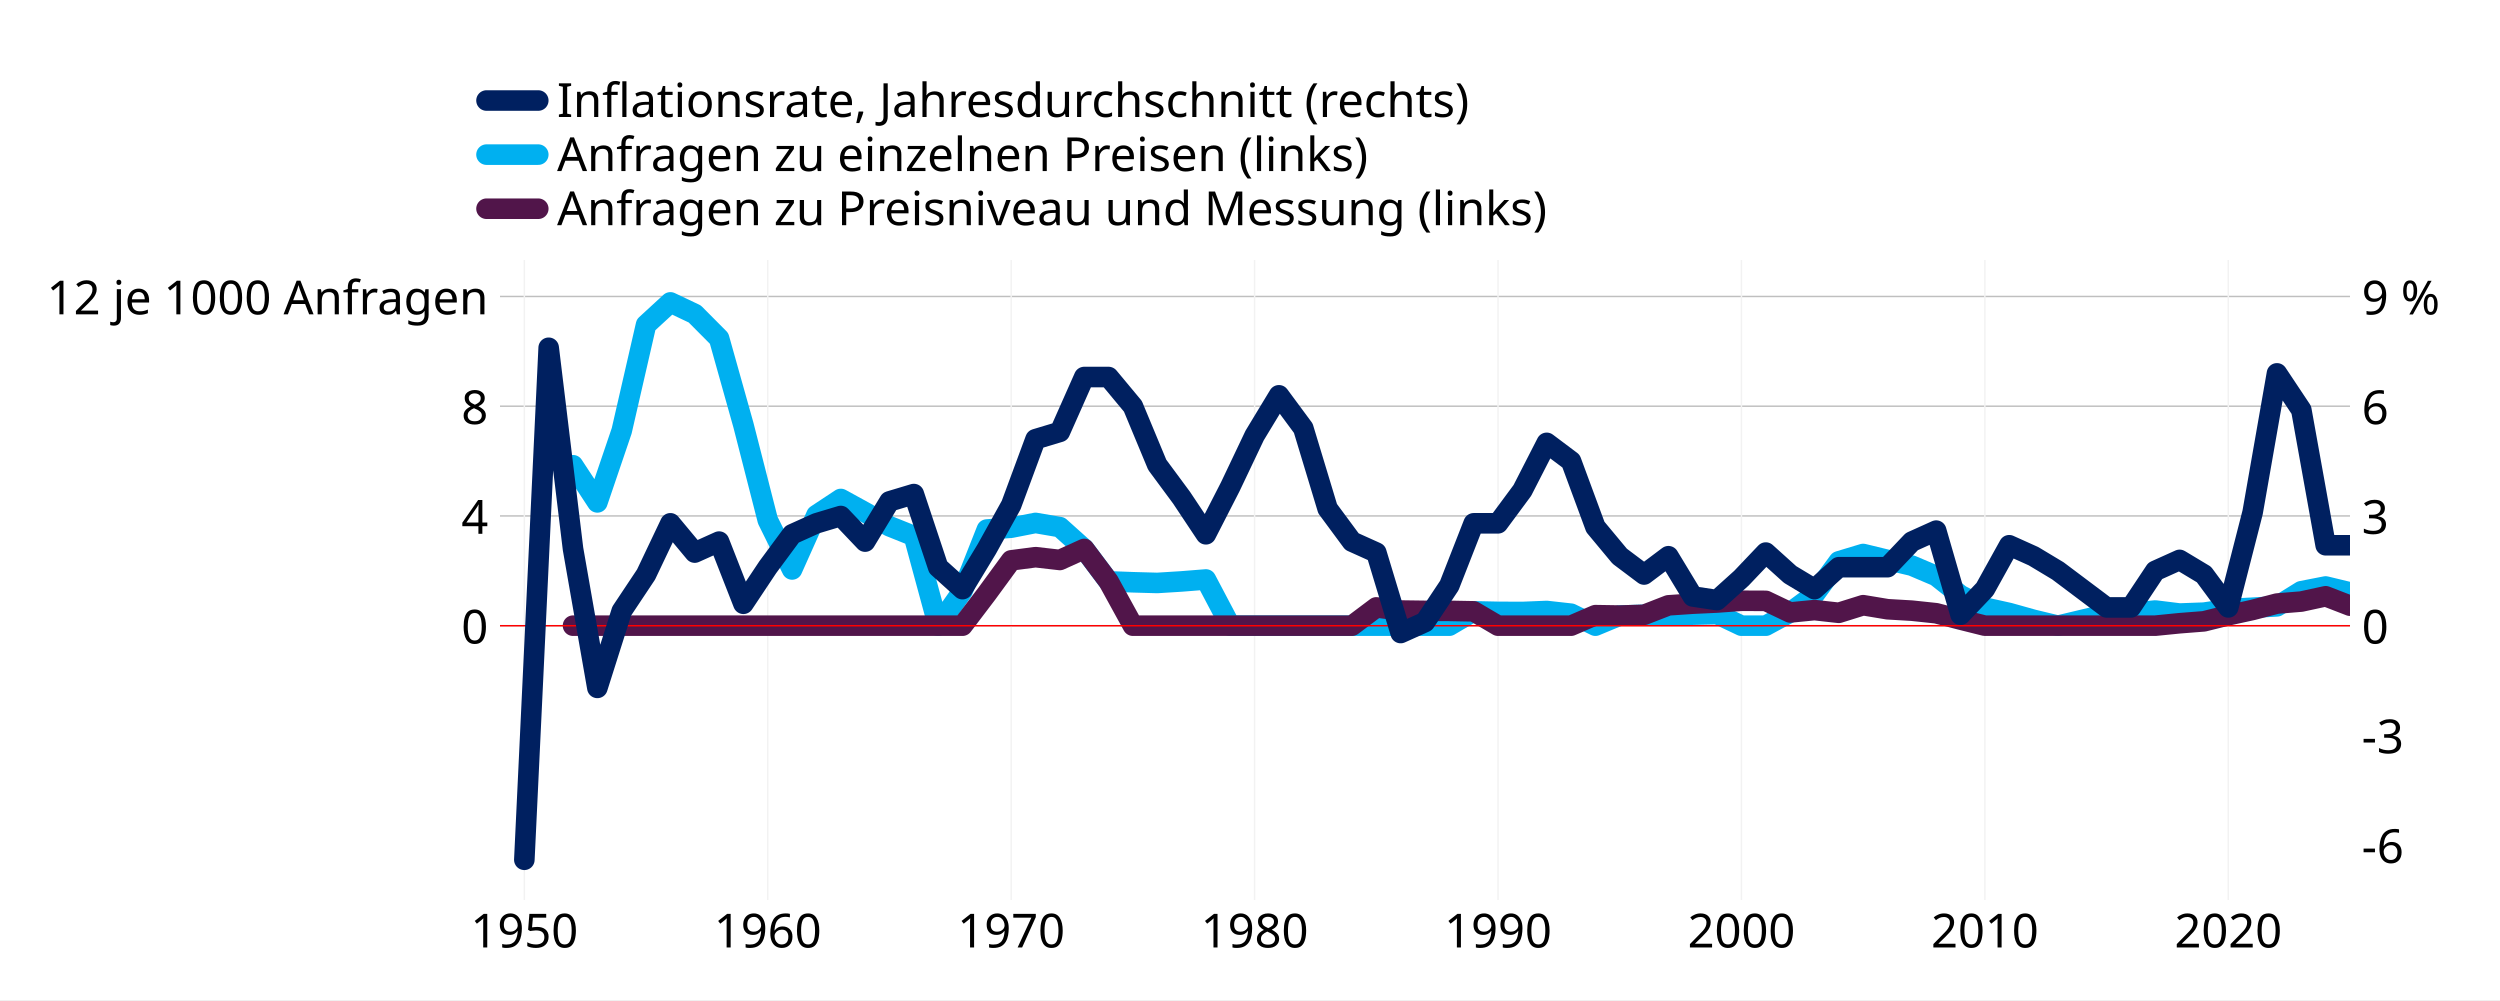
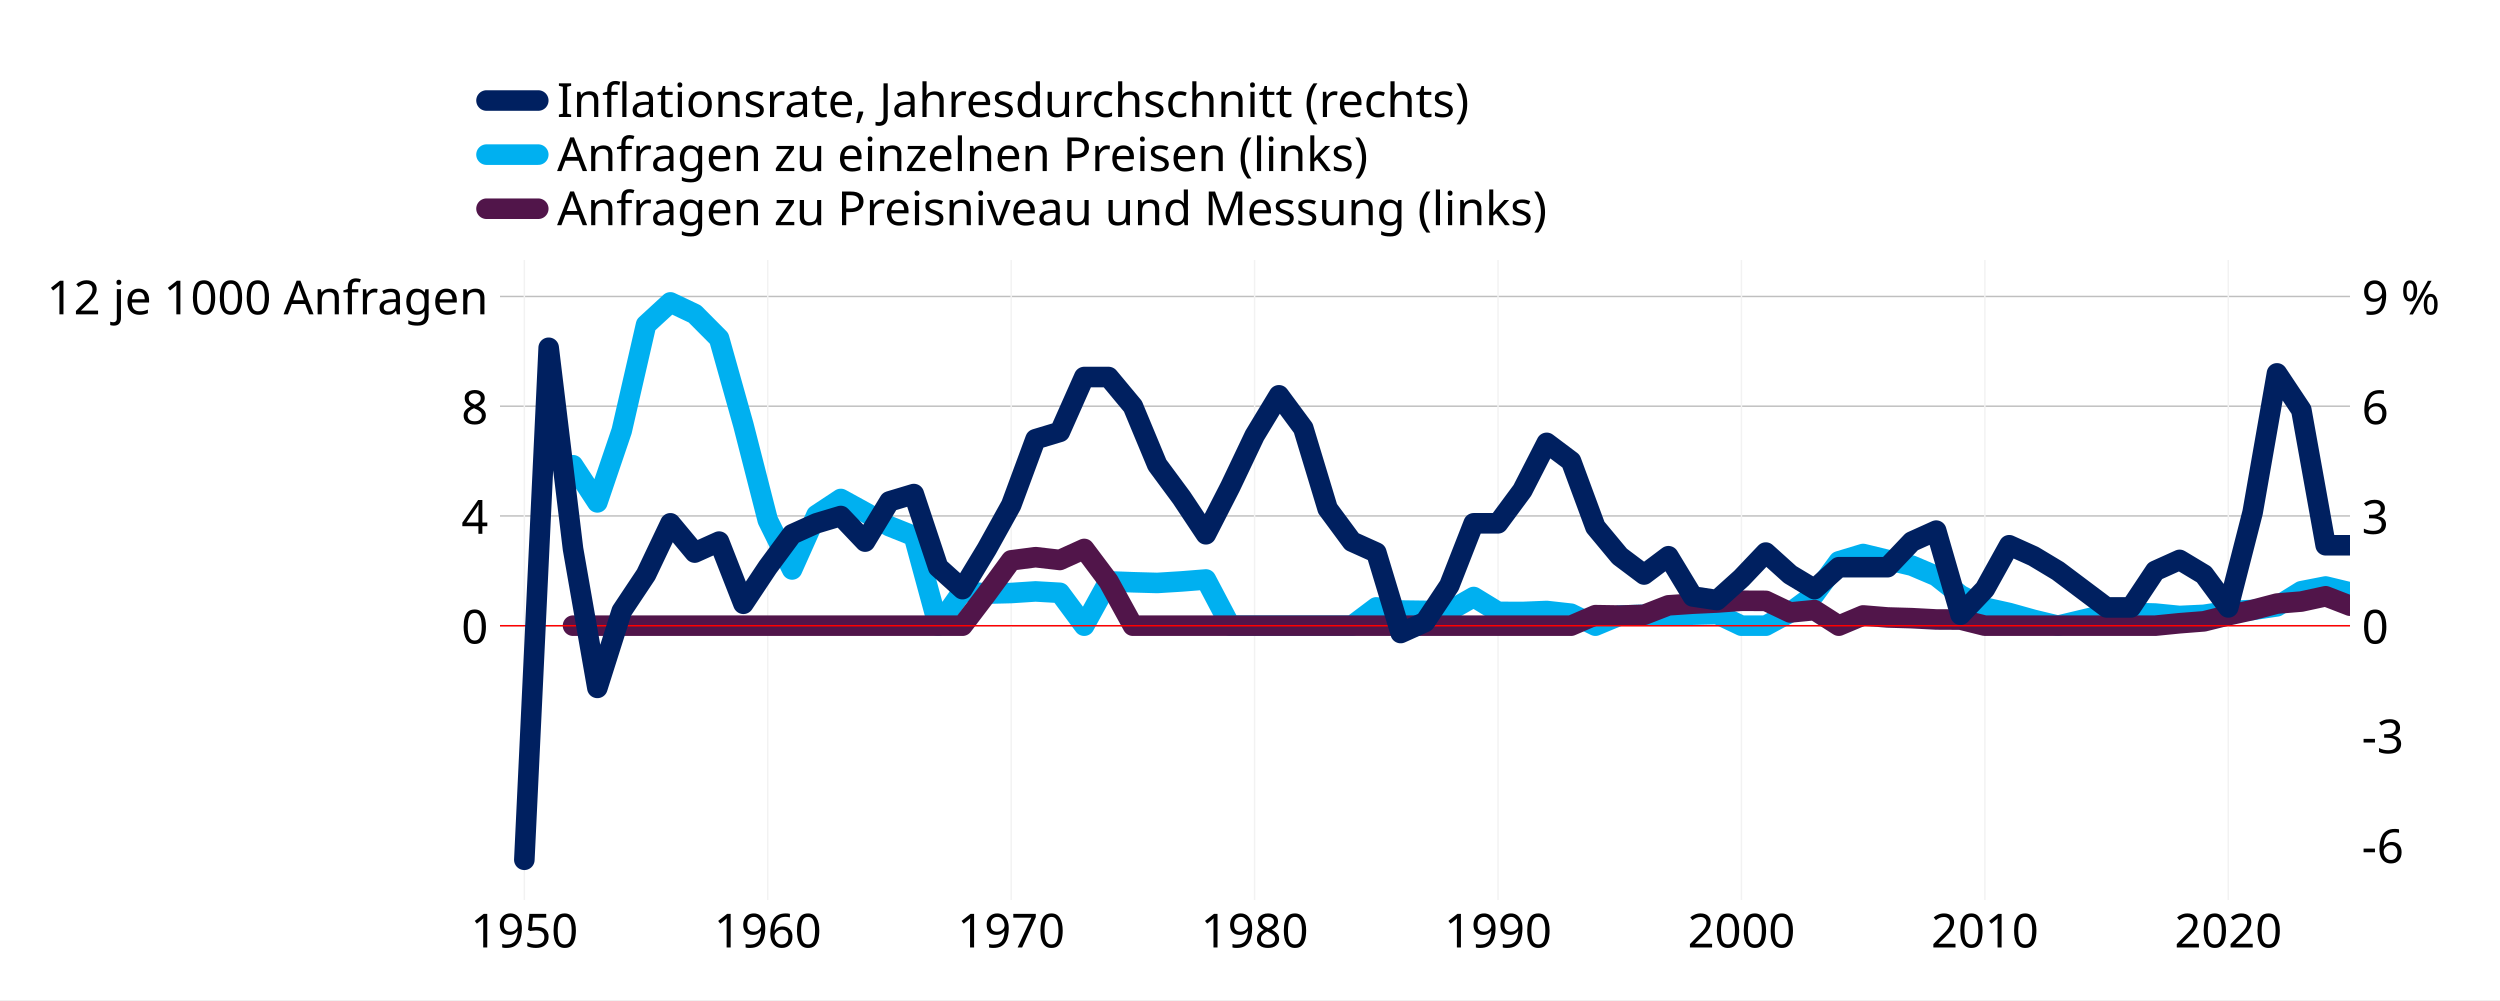
<svg xmlns="http://www.w3.org/2000/svg" width="425.197pt" height="170.079pt" viewBox="0 0 425.197 170.079" version="1.1">
  <defs>
    <style type="text/css">*{stroke-linejoin: round; stroke-linecap: butt}</style>
  </defs>
  <g id="figure_1">
    <g id="patch_1">
      <path d="M 0 170.079  L 425.197 170.079  L 425.197 0  L 0 0  z " style="fill: #ffffff" />
    </g>
    <g id="axes_1">
      <g id="patch_2">
        <path d="M 85.039 153.071  L 399.685 153.071  L 399.685 44.22  L 85.039 44.22  z " style="fill: #ffffff" />
      </g>
      <g id="line2d_1">
-         <path d="M 85.039 106.414  L 399.685 106.414  " clip-path="url(#pb6a830c6d1)" style="fill: none; stroke: #bfbfbf; stroke-width: 0.25; stroke-linecap: square" />
+         <path d="M 85.039 106.414  L 399.685 106.414  " clip-path="url(#pb8427f1ba4)" style="fill: none; stroke: #bfbfbf; stroke-width: 0.25; stroke-linecap: square" />
      </g>
      <g id="line2d_2">
-         <path d="M 85.039 87.751  L 399.685 87.751  " clip-path="url(#pb6a830c6d1)" style="fill: none; stroke: #bfbfbf; stroke-width: 0.25; stroke-linecap: square" />
+         <path d="M 85.039 87.751  L 399.685 87.751  " clip-path="url(#pb8427f1ba4)" style="fill: none; stroke: #bfbfbf; stroke-width: 0.25; stroke-linecap: square" />
      </g>
      <g id="line2d_3">
-         <path d="M 85.039 69.089  L 399.685 69.089  " clip-path="url(#pb6a830c6d1)" style="fill: none; stroke: #bfbfbf; stroke-width: 0.25; stroke-linecap: square" />
+         <path d="M 85.039 69.089  L 399.685 69.089  " clip-path="url(#pb8427f1ba4)" style="fill: none; stroke: #bfbfbf; stroke-width: 0.25; stroke-linecap: square" />
      </g>
      <g id="line2d_4">
-         <path d="M 85.039 50.426  L 399.685 50.426  " clip-path="url(#pb6a830c6d1)" style="fill: none; stroke: #bfbfbf; stroke-width: 0.25; stroke-linecap: square" />
+         <path d="M 85.039 50.426  L 399.685 50.426  " clip-path="url(#pb8427f1ba4)" style="fill: none; stroke: #bfbfbf; stroke-width: 0.25; stroke-linecap: square" />
      </g>
      <g id="line2d_5">
-         <path d="M 89.179 153.071  L 89.179 44.22  " clip-path="url(#pb6a830c6d1)" style="fill: none; stroke: #f2f2f2; stroke-width: 0.25; stroke-linecap: square" />
+         <path d="M 89.179 153.071  L 89.179 44.22  " clip-path="url(#pb8427f1ba4)" style="fill: none; stroke: #f2f2f2; stroke-width: 0.25; stroke-linecap: square" />
      </g>
      <g id="line2d_6">
-         <path d="M 130.58 153.071  L 130.58 44.22  " clip-path="url(#pb6a830c6d1)" style="fill: none; stroke: #f2f2f2; stroke-width: 0.25; stroke-linecap: square" />
+         <path d="M 130.58 153.071  L 130.58 44.22  " clip-path="url(#pb8427f1ba4)" style="fill: none; stroke: #f2f2f2; stroke-width: 0.25; stroke-linecap: square" />
      </g>
      <g id="line2d_7">
-         <path d="M 171.981 153.071  L 171.981 44.22  " clip-path="url(#pb6a830c6d1)" style="fill: none; stroke: #f2f2f2; stroke-width: 0.25; stroke-linecap: square" />
+         <path d="M 171.981 153.071  L 171.981 44.22  " clip-path="url(#pb8427f1ba4)" style="fill: none; stroke: #f2f2f2; stroke-width: 0.25; stroke-linecap: square" />
      </g>
      <g id="line2d_8">
-         <path d="M 213.382 153.071  L 213.382 44.22  " clip-path="url(#pb6a830c6d1)" style="fill: none; stroke: #f2f2f2; stroke-width: 0.25; stroke-linecap: square" />
+         <path d="M 213.382 153.071  L 213.382 44.22  " clip-path="url(#pb8427f1ba4)" style="fill: none; stroke: #f2f2f2; stroke-width: 0.25; stroke-linecap: square" />
      </g>
      <g id="line2d_9">
-         <path d="M 254.782 153.071  L 254.782 44.22  " clip-path="url(#pb6a830c6d1)" style="fill: none; stroke: #f2f2f2; stroke-width: 0.25; stroke-linecap: square" />
+         <path d="M 254.782 153.071  L 254.782 44.22  " clip-path="url(#pb8427f1ba4)" style="fill: none; stroke: #f2f2f2; stroke-width: 0.25; stroke-linecap: square" />
      </g>
      <g id="line2d_10">
-         <path d="M 296.183 153.071  L 296.183 44.22  " clip-path="url(#pb6a830c6d1)" style="fill: none; stroke: #f2f2f2; stroke-width: 0.25; stroke-linecap: square" />
+         <path d="M 296.183 153.071  L 296.183 44.22  " clip-path="url(#pb8427f1ba4)" style="fill: none; stroke: #f2f2f2; stroke-width: 0.25; stroke-linecap: square" />
      </g>
      <g id="line2d_11">
-         <path d="M 337.584 153.071  L 337.584 44.22  " clip-path="url(#pb6a830c6d1)" style="fill: none; stroke: #f2f2f2; stroke-width: 0.25; stroke-linecap: square" />
+         <path d="M 337.584 153.071  L 337.584 44.22  " clip-path="url(#pb8427f1ba4)" style="fill: none; stroke: #f2f2f2; stroke-width: 0.25; stroke-linecap: square" />
      </g>
      <g id="line2d_12">
-         <path d="M 378.985 153.071  L 378.985 44.22  " clip-path="url(#pb6a830c6d1)" style="fill: none; stroke: #f2f2f2; stroke-width: 0.25; stroke-linecap: square" />
+         <path d="M 378.985 153.071  L 378.985 44.22  " clip-path="url(#pb8427f1ba4)" style="fill: none; stroke: #f2f2f2; stroke-width: 0.25; stroke-linecap: square" />
      </g>
      <g id="matplotlib.axis_1">
        <g id="xtick_1">
          <g id="line2d_13" />
          <g id="text_1">
            <text style="font-size: 8px; font-family: 'Arial Narrow', 'Liberation Sans Narrow', sans-serif; text-anchor: middle" x="89.179" y="161.149" transform="rotate(-0 89.17945 161.149)">1950</text>
          </g>
        </g>
        <g id="xtick_2">
          <g id="line2d_14" />
          <g id="text_2">
            <text style="font-size: 8px; font-family: 'Arial Narrow', 'Liberation Sans Narrow', sans-serif; text-anchor: middle" x="130.58" y="161.149" transform="rotate(-0 130.5802 161.149)">1960</text>
          </g>
        </g>
        <g id="xtick_3">
          <g id="line2d_15" />
          <g id="text_3">
            <text style="font-size: 8px; font-family: 'Arial Narrow', 'Liberation Sans Narrow', sans-serif; text-anchor: middle" x="171.981" y="161.149" transform="rotate(-0 171.9809 161.149)">1970</text>
          </g>
        </g>
        <g id="xtick_4">
          <g id="line2d_16" />
          <g id="text_4">
            <text style="font-size: 8px; font-family: 'Arial Narrow', 'Liberation Sans Narrow', sans-serif; text-anchor: middle" x="213.382" y="161.149" transform="rotate(-0 213.3817 161.149)">1980</text>
          </g>
        </g>
        <g id="xtick_5">
          <g id="line2d_17" />
          <g id="text_5">
            <text style="font-size: 8px; font-family: 'Arial Narrow', 'Liberation Sans Narrow', sans-serif; text-anchor: middle" x="254.782" y="161.149" transform="rotate(-0 254.7824 161.149)">1990</text>
          </g>
        </g>
        <g id="xtick_6">
          <g id="line2d_18" />
          <g id="text_6">
            <text style="font-size: 8px; font-family: 'Arial Narrow', 'Liberation Sans Narrow', sans-serif; text-anchor: middle" x="296.183" y="161.149" transform="rotate(-0 296.1832 161.149)">2000</text>
          </g>
        </g>
        <g id="xtick_7">
          <g id="line2d_19" />
          <g id="text_7">
            <text style="font-size: 8px; font-family: 'Arial Narrow', 'Liberation Sans Narrow', sans-serif; text-anchor: middle" x="337.584" y="161.149" transform="rotate(-0 337.5839 161.149)">2010</text>
          </g>
        </g>
        <g id="xtick_8">
          <g id="line2d_20" />
          <g id="text_8">
            <text style="font-size: 8px; font-family: 'Arial Narrow', 'Liberation Sans Narrow', sans-serif; text-anchor: middle" x="378.985" y="161.149" transform="rotate(-0 378.9847 161.149)">2020</text>
          </g>
        </g>
      </g>
      <g id="matplotlib.axis_2">
        <g id="ytick_1">
          <g id="line2d_21" />
          <g id="text_9">
            <text style="font-size: 8px; font-family: 'Arial Narrow', 'Liberation Sans Narrow', sans-serif; text-anchor: end" x="83.039" y="109.453" transform="rotate(-0 83.03937 109.4531)">0</text>
          </g>
        </g>
        <g id="ytick_2">
          <g id="line2d_22" />
          <g id="text_10">
            <text style="font-size: 8px; font-family: 'Arial Narrow', 'Liberation Sans Narrow', sans-serif; text-anchor: end" x="83.039" y="90.79" transform="rotate(-0 83.03937 90.79036)">4</text>
          </g>
        </g>
        <g id="ytick_3">
          <g id="line2d_23" />
          <g id="text_11">
            <text style="font-size: 8px; font-family: 'Arial Narrow', 'Liberation Sans Narrow', sans-serif; text-anchor: end" x="83.039" y="72.128" transform="rotate(-0 83.03937 72.12763)">8</text>
          </g>
        </g>
        <g id="ytick_4">
          <g id="line2d_24" />
          <g id="text_12">
            <text style="font-size: 8px; font-family: 'Arial Narrow', 'Liberation Sans Narrow', sans-serif; text-anchor: end" x="83.039" y="53.465" transform="rotate(-0 83.03937 53.46521)">12 je 1000 Anfragen</text>
          </g>
        </g>
      </g>
      <g id="line2d_25">
-         <path d="M 97.46 79.129  L 101.6 85.445  L 105.74 73.265  L 109.88 55.237  L 114.02 51.431  L 118.16 53.395  L 122.3 57.559  L 126.44 72.296  L 130.58 88.469  L 134.72 96.853  L 138.86 87.601  L 143 84.864  L 147.14 87.134  L 151.281 89.509  L 155.421 91.167  L 159.561 106.414  L 163.701 100.53  L 167.841 90.062  L 171.981 89.751  L 176.121 88.94  L 180.261 89.651  L 184.401 93.363  L 188.541 98.877  L 192.681 99.032  L 196.821 99.147  L 200.961 98.889  L 205.102 98.559  L 209.242 106.414  L 213.382 106.414  L 217.522 106.414  L 221.662 106.414  L 225.802 106.414  L 229.942 106.414  L 234.082 106.414  L 238.222 106.414  L 242.362 106.414  L 246.502 106.414  L 250.642 103.976  L 254.782 104.067  L 258.923 104.086  L 263.063 103.916  L 267.203 104.379  L 271.343 106.414  L 275.483 104.692  L 279.623 104.566  L 283.763 104.684  L 287.903 104.543  L 292.043 104.446  L 296.183 106.414  L 300.323 106.414  L 304.463 104.17  L 308.603 101.115  L 312.743 95.472  L 316.884 94.223  L 321.024 95.229  L 325.164 96.205  L 329.304 97.964  L 333.444 101.237  L 337.584 103.337  L 341.724 104.258  L 345.864 105.417  L 350.004 106.414  L 354.144 105.429  L 358.284 104.449  L 362.424 104.244  L 366.564 103.837  L 370.705 104.35  L 374.845 104.199  L 378.985 103.584  L 383.125 103.359  L 387.265 103.124  L 391.405 100.556  L 395.545 99.749  L 399.685 100.75  " clip-path="url(#pb6a830c6d1)" style="fill: none; stroke: #00b0f0; stroke-width: 3.5; stroke-linecap: round" />
+         <path d="M 97.46 79.129  L 101.6 85.445  L 105.74 73.265  L 109.88 55.237  L 114.02 51.431  L 118.16 53.395  L 122.3 57.559  L 126.44 72.296  L 130.58 88.469  L 134.72 96.853  L 138.86 87.601  L 143 84.864  L 147.14 87.134  L 151.281 89.509  L 155.421 91.167  L 159.561 106.414  L 163.701 100.53  L 167.841 100.963  L 171.981 100.86  L 176.121 100.589  L 180.261 100.826  L 184.401 106.414  L 188.541 98.877  L 192.681 99.032  L 196.821 99.147  L 200.961 98.889  L 205.102 98.559  L 209.242 106.414  L 213.382 106.414  L 217.522 106.414  L 221.662 106.414  L 225.802 106.414  L 229.942 106.414  L 234.082 103.304  L 238.222 103.839  L 242.362 103.896  L 246.502 103.896  L 250.642 101.539  L 254.782 104.067  L 258.923 104.086  L 263.063 103.916  L 267.203 104.379  L 271.343 106.414  L 275.483 104.692  L 279.623 104.566  L 283.763 104.684  L 287.903 104.543  L 292.043 104.446  L 296.183 106.414  L 300.323 106.414  L 304.463 104.17  L 308.603 101.115  L 312.743 95.472  L 316.884 94.223  L 321.024 95.229  L 325.164 96.205  L 329.304 97.964  L 333.444 101.237  L 337.584 103.337  L 341.724 104.258  L 345.864 105.417  L 350.004 106.414  L 354.144 105.429  L 358.284 104.449  L 362.424 104.244  L 366.564 104.352  L 370.705 104.763  L 374.845 104.569  L 378.985 103.938  L 383.125 103.741  L 387.265 103.124  L 391.405 100.556  L 395.545 99.749  L 399.685 100.75  " clip-path="url(#pb8427f1ba4)" style="fill: none; stroke: #00b0f0; stroke-width: 3.5; stroke-linecap: round" />
      </g>
      <g id="line2d_26">
-         <path d="M 97.46 106.414  L 101.6 106.414  L 105.74 106.414  L 109.88 106.414  L 114.02 106.414  L 118.16 106.414  L 122.3 106.414  L 126.44 106.414  L 130.58 106.414  L 134.72 106.414  L 138.86 106.414  L 143 106.414  L 147.14 106.414  L 151.281 106.414  L 155.421 106.414  L 159.561 106.414  L 163.701 106.414  L 167.841 100.963  L 171.981 95.305  L 176.121 94.764  L 180.261 95.239  L 184.401 93.363  L 188.541 98.877  L 192.681 106.414  L 196.821 106.414  L 200.961 106.414  L 205.102 106.414  L 209.242 106.414  L 213.382 106.414  L 217.522 106.414  L 221.662 106.414  L 225.802 106.414  L 229.942 106.414  L 234.082 103.304  L 238.222 103.839  L 242.362 103.896  L 246.502 103.896  L 250.642 103.976  L 254.782 106.414  L 258.923 106.414  L 263.063 106.414  L 267.203 106.414  L 271.343 104.626  L 275.483 104.692  L 279.623 104.566  L 283.763 102.954  L 287.903 102.673  L 292.043 102.478  L 296.183 102.176  L 300.323 102.194  L 304.463 104.17  L 308.603 103.765  L 312.743 104.226  L 316.884 102.931  L 321.024 103.618  L 325.164 103.862  L 329.304 104.301  L 333.444 105.379  L 337.584 106.414  L 341.724 106.414  L 345.864 106.414  L 350.004 106.414  L 354.144 106.414  L 358.284 106.414  L 362.424 106.414  L 366.564 106.414  L 370.705 106.001  L 374.845 105.676  L 378.985 104.645  L 383.125 103.741  L 387.265 102.654  L 391.405 102.313  L 395.545 101.415  L 399.685 103.016  " clip-path="url(#pb6a830c6d1)" style="fill: none; stroke: #51154a; stroke-width: 3.5; stroke-linecap: round" />
+         <path d="M 97.46 106.414  L 101.6 106.414  L 105.74 106.414  L 109.88 106.414  L 114.02 106.414  L 118.16 106.414  L 122.3 106.414  L 126.44 106.414  L 130.58 106.414  L 134.72 106.414  L 138.86 106.414  L 143 106.414  L 147.14 106.414  L 151.281 106.414  L 155.421 106.414  L 159.561 106.414  L 163.701 106.414  L 167.841 100.963  L 171.981 95.305  L 176.121 94.764  L 180.261 95.239  L 184.401 93.363  L 188.541 98.877  L 192.681 106.414  L 196.821 106.414  L 200.961 106.414  L 205.102 106.414  L 209.242 106.414  L 213.382 106.414  L 217.522 106.414  L 221.662 106.414  L 225.802 106.414  L 229.942 106.414  L 234.082 106.414  L 238.222 106.414  L 242.362 106.414  L 246.502 106.414  L 250.642 106.414  L 254.782 106.414  L 258.923 106.414  L 263.063 106.414  L 267.203 106.414  L 271.343 104.626  L 275.483 104.692  L 279.623 104.566  L 283.763 102.954  L 287.903 102.673  L 292.043 102.478  L 296.183 102.176  L 300.323 102.194  L 304.463 104.17  L 308.603 103.765  L 312.743 106.414  L 316.884 104.672  L 321.024 105.016  L 325.164 105.138  L 329.304 105.358  L 333.444 105.379  L 337.584 106.414  L 341.724 106.414  L 345.864 106.414  L 350.004 106.414  L 354.144 106.414  L 358.284 106.414  L 362.424 106.414  L 366.564 106.414  L 370.705 106.001  L 374.845 105.676  L 378.985 104.645  L 383.125 103.741  L 387.265 102.654  L 391.405 102.313  L 395.545 101.415  L 399.685 103.016  " clip-path="url(#pb8427f1ba4)" style="fill: none; stroke: #51154a; stroke-width: 3.5; stroke-linecap: round" />
      </g>
      <g id="legend_1">
        <g id="line2d_27">
          <path d="M 82.746 17.097  L 87.146 17.097  L 91.546 17.097  " style="fill: none; stroke: #002060; stroke-width: 3.5; stroke-linecap: round" />
        </g>
        <g id="text_13">
          <text style="font-size: 8px; font-family: 'Arial Narrow', 'Liberation Sans Narrow', sans-serif; text-anchor: start" x="94.746" y="19.897" transform="rotate(-0 94.74646 19.89735)">Inflationsrate, Jahresdurchschnitt (rechts)</text>
        </g>
        <g id="line2d_28">
          <path d="M 82.746 26.298  L 87.146 26.298  L 91.546 26.298  " style="fill: none; stroke: #00b0f0; stroke-width: 3.5; stroke-linecap: round" />
        </g>
        <g id="text_14">
          <text style="font-size: 8px; font-family: 'Arial Narrow', 'Liberation Sans Narrow', sans-serif; text-anchor: start" x="94.746" y="29.098" transform="rotate(-0 94.74646 29.09797)">Anfragen zu einzelnen Preisen (links)</text>
        </g>
        <g id="line2d_29">
          <path d="M 82.746 35.499  L 87.146 35.499  L 91.546 35.499  " style="fill: none; stroke: #51154a; stroke-width: 3.5; stroke-linecap: round" />
        </g>
        <g id="text_15">
          <text style="font-size: 8px; font-family: 'Arial Narrow', 'Liberation Sans Narrow', sans-serif; text-anchor: start" x="94.746" y="38.299" transform="rotate(-0 94.74646 38.2986)">Anfragen zu Preisniveau und Messung (links)</text>
        </g>
      </g>
    </g>
    <g id="axes_2">
      <g id="line2d_30">
-         <path d="M 85.039 106.421  L 399.685 106.421  " clip-path="url(#pb6a830c6d1)" style="fill: none; stroke: #ff0000; stroke-width: 0.25; stroke-linecap: square" />
+         <path d="M 85.039 106.421  L 399.685 106.421  " clip-path="url(#pb8427f1ba4)" style="fill: none; stroke: #ff0000; stroke-width: 0.25; stroke-linecap: square" />
      </g>
      <g id="matplotlib.axis_3">
        <g id="ytick_5">
          <g id="line2d_31" />
          <g id="text_16">
            <text style="font-size: 8px; font-family: 'Arial Narrow', 'Liberation Sans Narrow', sans-serif; text-anchor: start" x="401.685" y="146.78" transform="rotate(-0 401.685 146.7799)">-6</text>
          </g>
        </g>
        <g id="ytick_6">
          <g id="line2d_32" />
          <g id="text_17">
            <text style="font-size: 8px; font-family: 'Arial Narrow', 'Liberation Sans Narrow', sans-serif; text-anchor: start" x="401.685" y="128.12" transform="rotate(-0 401.685 128.1198)">-3</text>
          </g>
        </g>
        <g id="ytick_7">
          <g id="line2d_33" />
          <g id="text_18">
            <text style="font-size: 8px; font-family: 'Arial Narrow', 'Liberation Sans Narrow', sans-serif; text-anchor: start" x="401.685" y="109.46" transform="rotate(-0 401.685 109.4598)">0</text>
          </g>
        </g>
        <g id="ytick_8">
          <g id="line2d_34" />
          <g id="text_19">
            <text style="font-size: 8px; font-family: 'Arial Narrow', 'Liberation Sans Narrow', sans-serif; text-anchor: start" x="401.685" y="90.8" transform="rotate(-0 401.685 90.79969)">3</text>
          </g>
        </g>
        <g id="ytick_9">
          <g id="line2d_35" />
          <g id="text_20">
            <text style="font-size: 8px; font-family: 'Arial Narrow', 'Liberation Sans Narrow', sans-serif; text-anchor: start" x="401.685" y="72.14" transform="rotate(-0 401.685 72.13962)">6</text>
          </g>
        </g>
        <g id="ytick_10">
          <g id="line2d_36" />
          <g id="text_21">
            <text style="font-size: 8px; font-family: 'Arial Narrow', 'Liberation Sans Narrow', sans-serif; text-anchor: start" x="401.685" y="53.48" transform="rotate(-0 401.685 53.47956)">9 %</text>
          </g>
        </g>
      </g>
      <g id="line2d_37">
-         <path d="M 89.179 146.229  L 93.32 59.149  L 97.46 93.359  L 101.6 116.995  L 105.74 103.933  L 109.88 97.713  L 114.02 89.005  L 118.16 93.981  L 122.3 92.115  L 126.44 102.689  L 130.58 96.469  L 134.72 90.871  L 138.86 89.005  L 143 87.761  L 147.14 92.115  L 151.281 85.273  L 155.421 84.029  L 159.561 96.469  L 163.701 100.201  L 167.841 93.359  L 171.981 85.895  L 176.121 74.699  L 180.261 73.455  L 184.401 64.125  L 188.541 64.125  L 192.681 69.101  L 196.821 79.053  L 200.961 84.651  L 205.102 90.871  L 209.242 82.785  L 213.382 74.077  L 217.522 67.235  L 221.662 72.833  L 225.802 86.517  L 229.942 92.115  L 234.082 93.981  L 238.222 107.665  L 242.362 105.799  L 246.502 99.579  L 250.642 89.005  L 254.782 89.005  L 258.923 83.407  L 263.063 75.321  L 267.203 78.431  L 271.343 89.627  L 275.483 94.603  L 279.623 97.713  L 283.763 94.603  L 287.903 101.445  L 292.043 102.067  L 296.183 98.335  L 300.323 93.981  L 304.463 97.713  L 308.603 100.201  L 312.743 96.469  L 316.884 96.469  L 321.024 96.469  L 325.164 92.115  L 329.304 90.249  L 333.444 104.555  L 337.584 100.201  L 341.724 92.737  L 345.864 94.603  L 350.004 97.091  L 354.144 100.201  L 358.284 103.311  L 362.424 103.311  L 366.564 97.091  L 370.705 95.225  L 374.845 97.713  L 378.985 103.311  L 383.125 87.139  L 387.265 63.503  L 391.405 69.723  L 395.545 92.737  L 399.685 92.737  " clip-path="url(#pb6a830c6d1)" style="fill: none; stroke: #002060; stroke-width: 3.5; stroke-linecap: round" />
+         <path d="M 89.179 146.229  L 93.32 59.149  L 97.46 93.359  L 101.6 116.995  L 105.74 103.933  L 109.88 97.713  L 114.02 89.005  L 118.16 93.981  L 122.3 92.115  L 126.44 102.689  L 130.58 96.469  L 134.72 90.871  L 138.86 89.005  L 143 87.761  L 147.14 92.115  L 151.281 85.273  L 155.421 84.029  L 159.561 96.469  L 163.701 100.201  L 167.841 93.359  L 171.981 85.895  L 176.121 74.699  L 180.261 73.455  L 184.401 64.125  L 188.541 64.125  L 192.681 69.101  L 196.821 79.053  L 200.961 84.651  L 205.102 90.871  L 209.242 82.785  L 213.382 74.077  L 217.522 67.235  L 221.662 72.833  L 225.802 86.517  L 229.942 92.115  L 234.082 93.981  L 238.222 107.665  L 242.362 105.799  L 246.502 99.579  L 250.642 89.005  L 254.782 89.005  L 258.923 83.407  L 263.063 75.321  L 267.203 78.431  L 271.343 89.627  L 275.483 94.603  L 279.623 97.713  L 283.763 94.603  L 287.903 101.445  L 292.043 102.067  L 296.183 98.335  L 300.323 93.981  L 304.463 97.713  L 308.603 100.201  L 312.743 96.469  L 316.884 96.469  L 321.024 96.469  L 325.164 92.115  L 329.304 90.249  L 333.444 104.555  L 337.584 100.201  L 341.724 92.737  L 345.864 94.603  L 350.004 97.091  L 354.144 100.201  L 358.284 103.311  L 362.424 103.311  L 366.564 97.091  L 370.705 95.225  L 374.845 97.713  L 378.985 103.311  L 383.125 87.139  L 387.265 63.503  L 391.405 69.723  L 395.545 92.737  L 399.685 92.737  " clip-path="url(#pb8427f1ba4)" style="fill: none; stroke: #002060; stroke-width: 3.5; stroke-linecap: round" />
      </g>
    </g>
  </g>
  <defs>
-     <clipPath id="pb6a830c6d1">
+     <clipPath id="pb8427f1ba4">
      <rect x="85.039" y="44.22" width="314.646" height="108.85" />
    </clipPath>
  </defs>
</svg>
